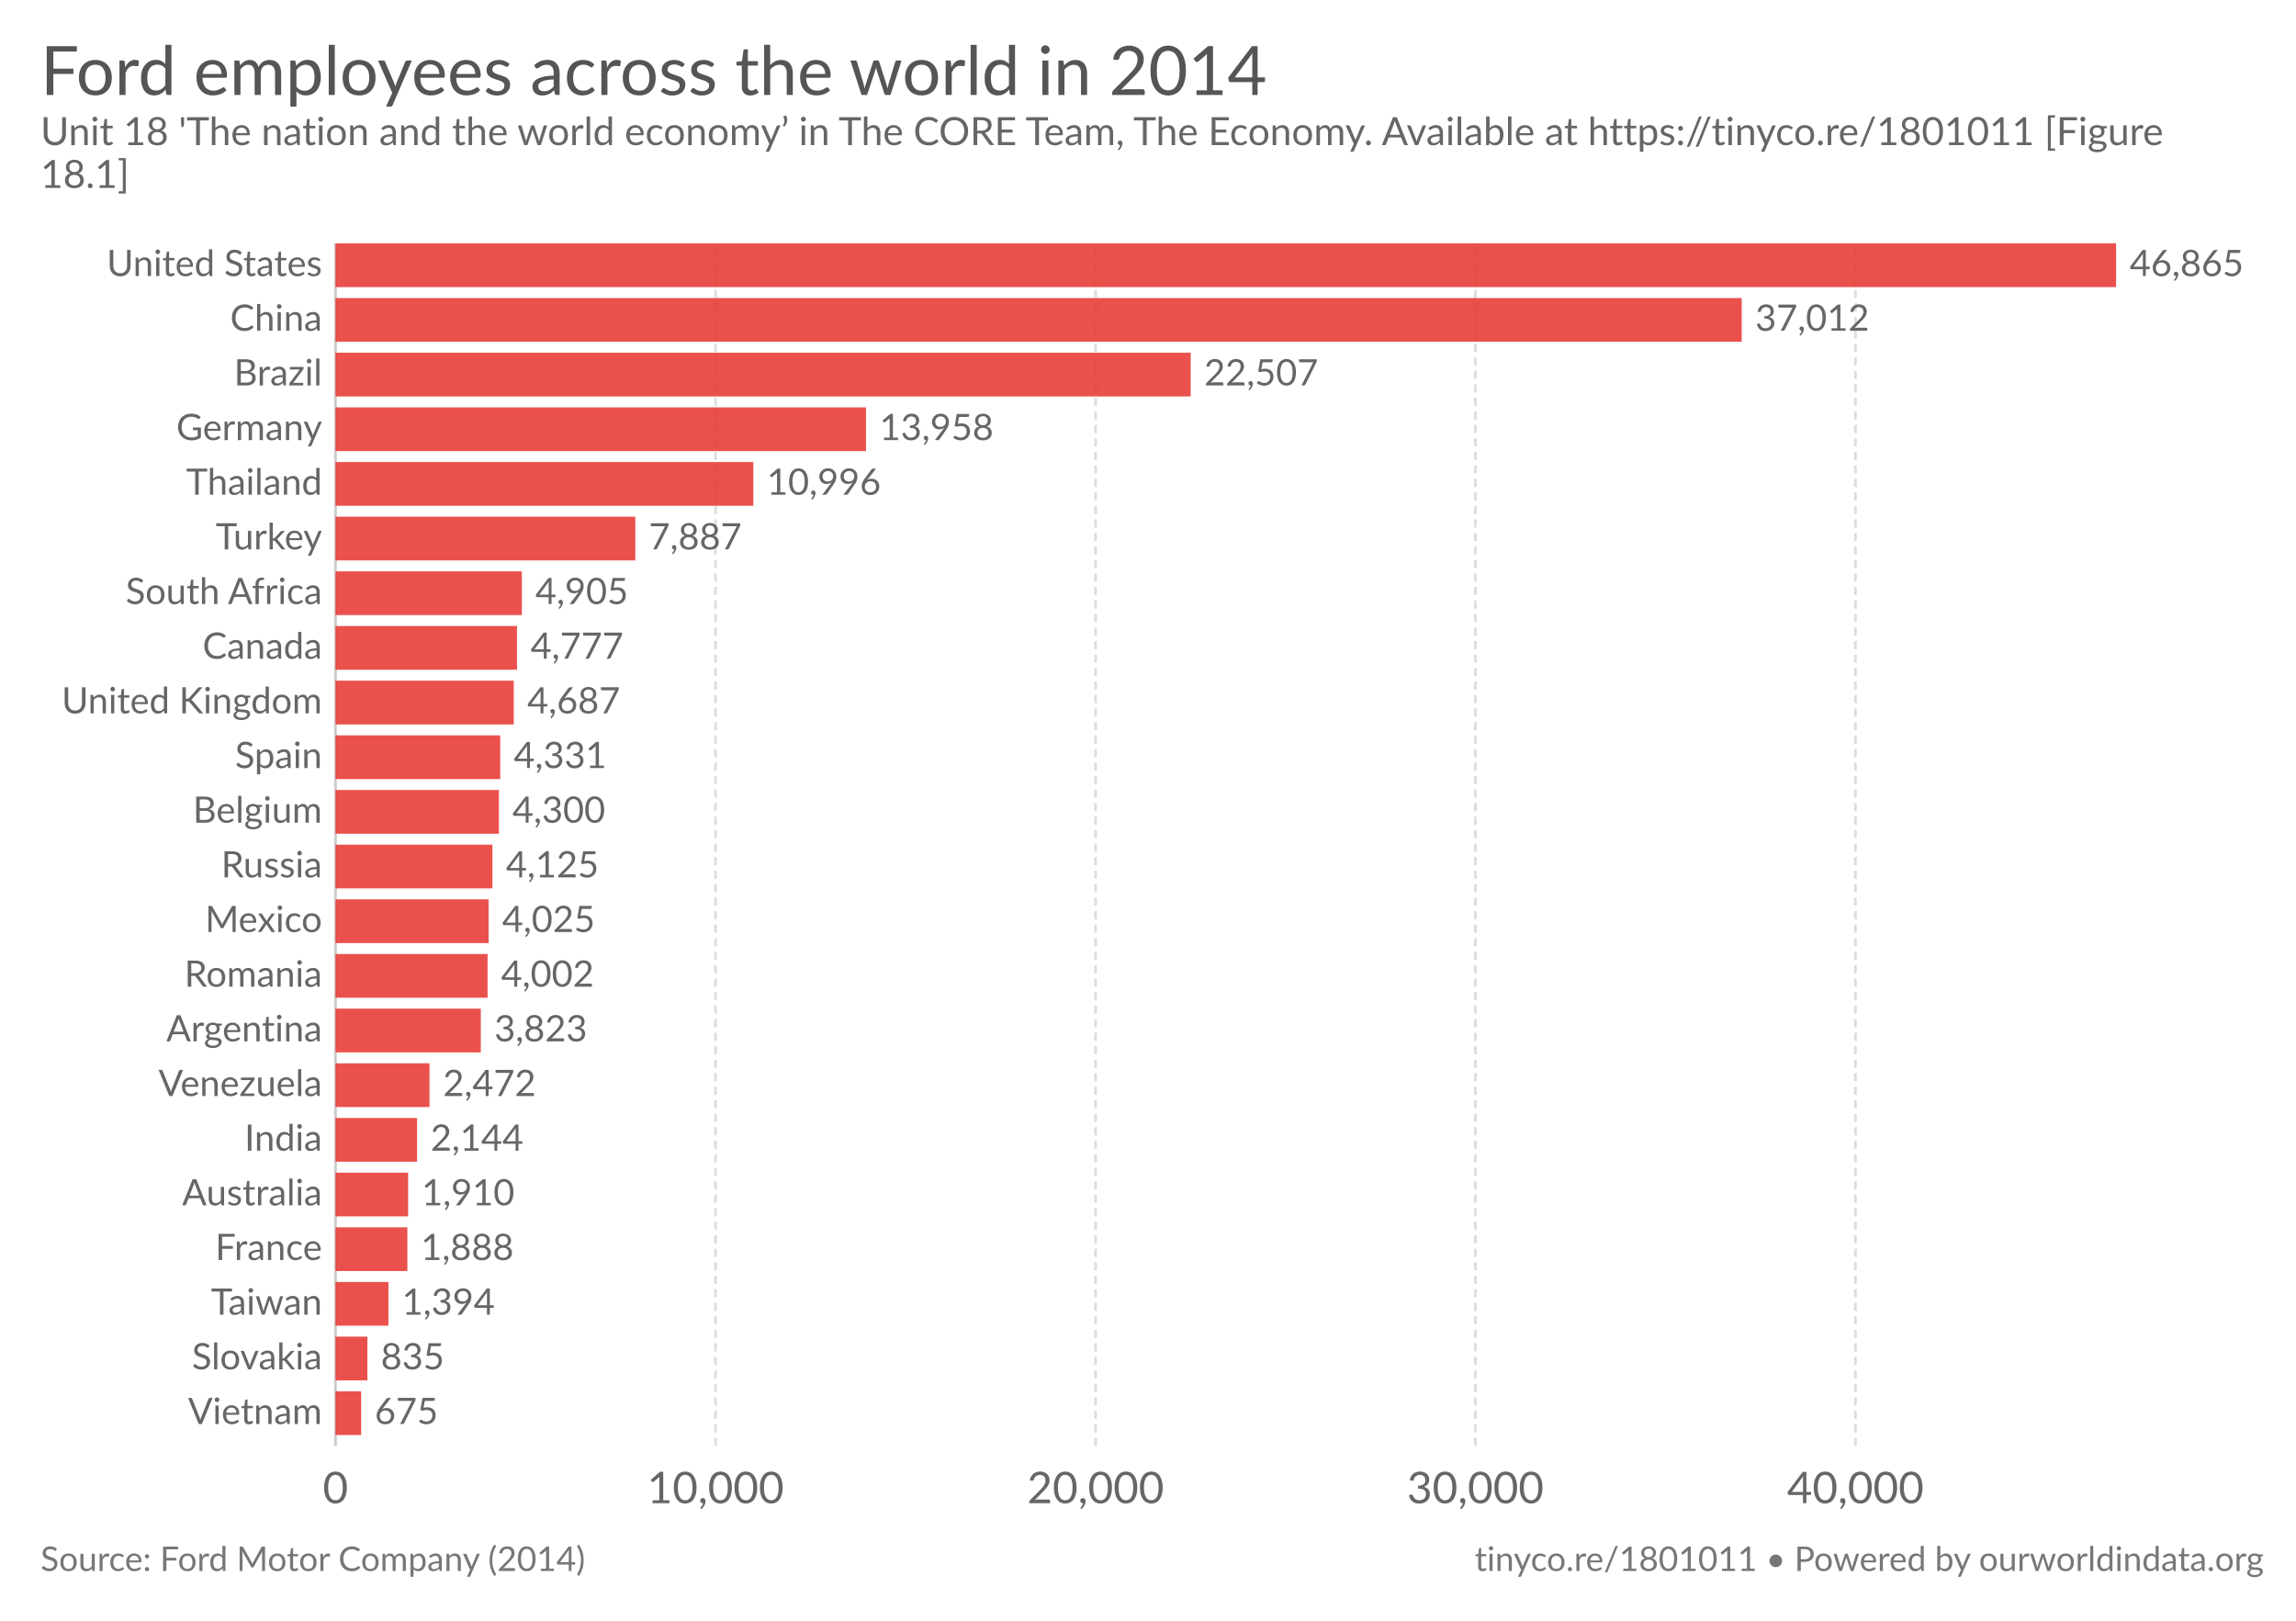
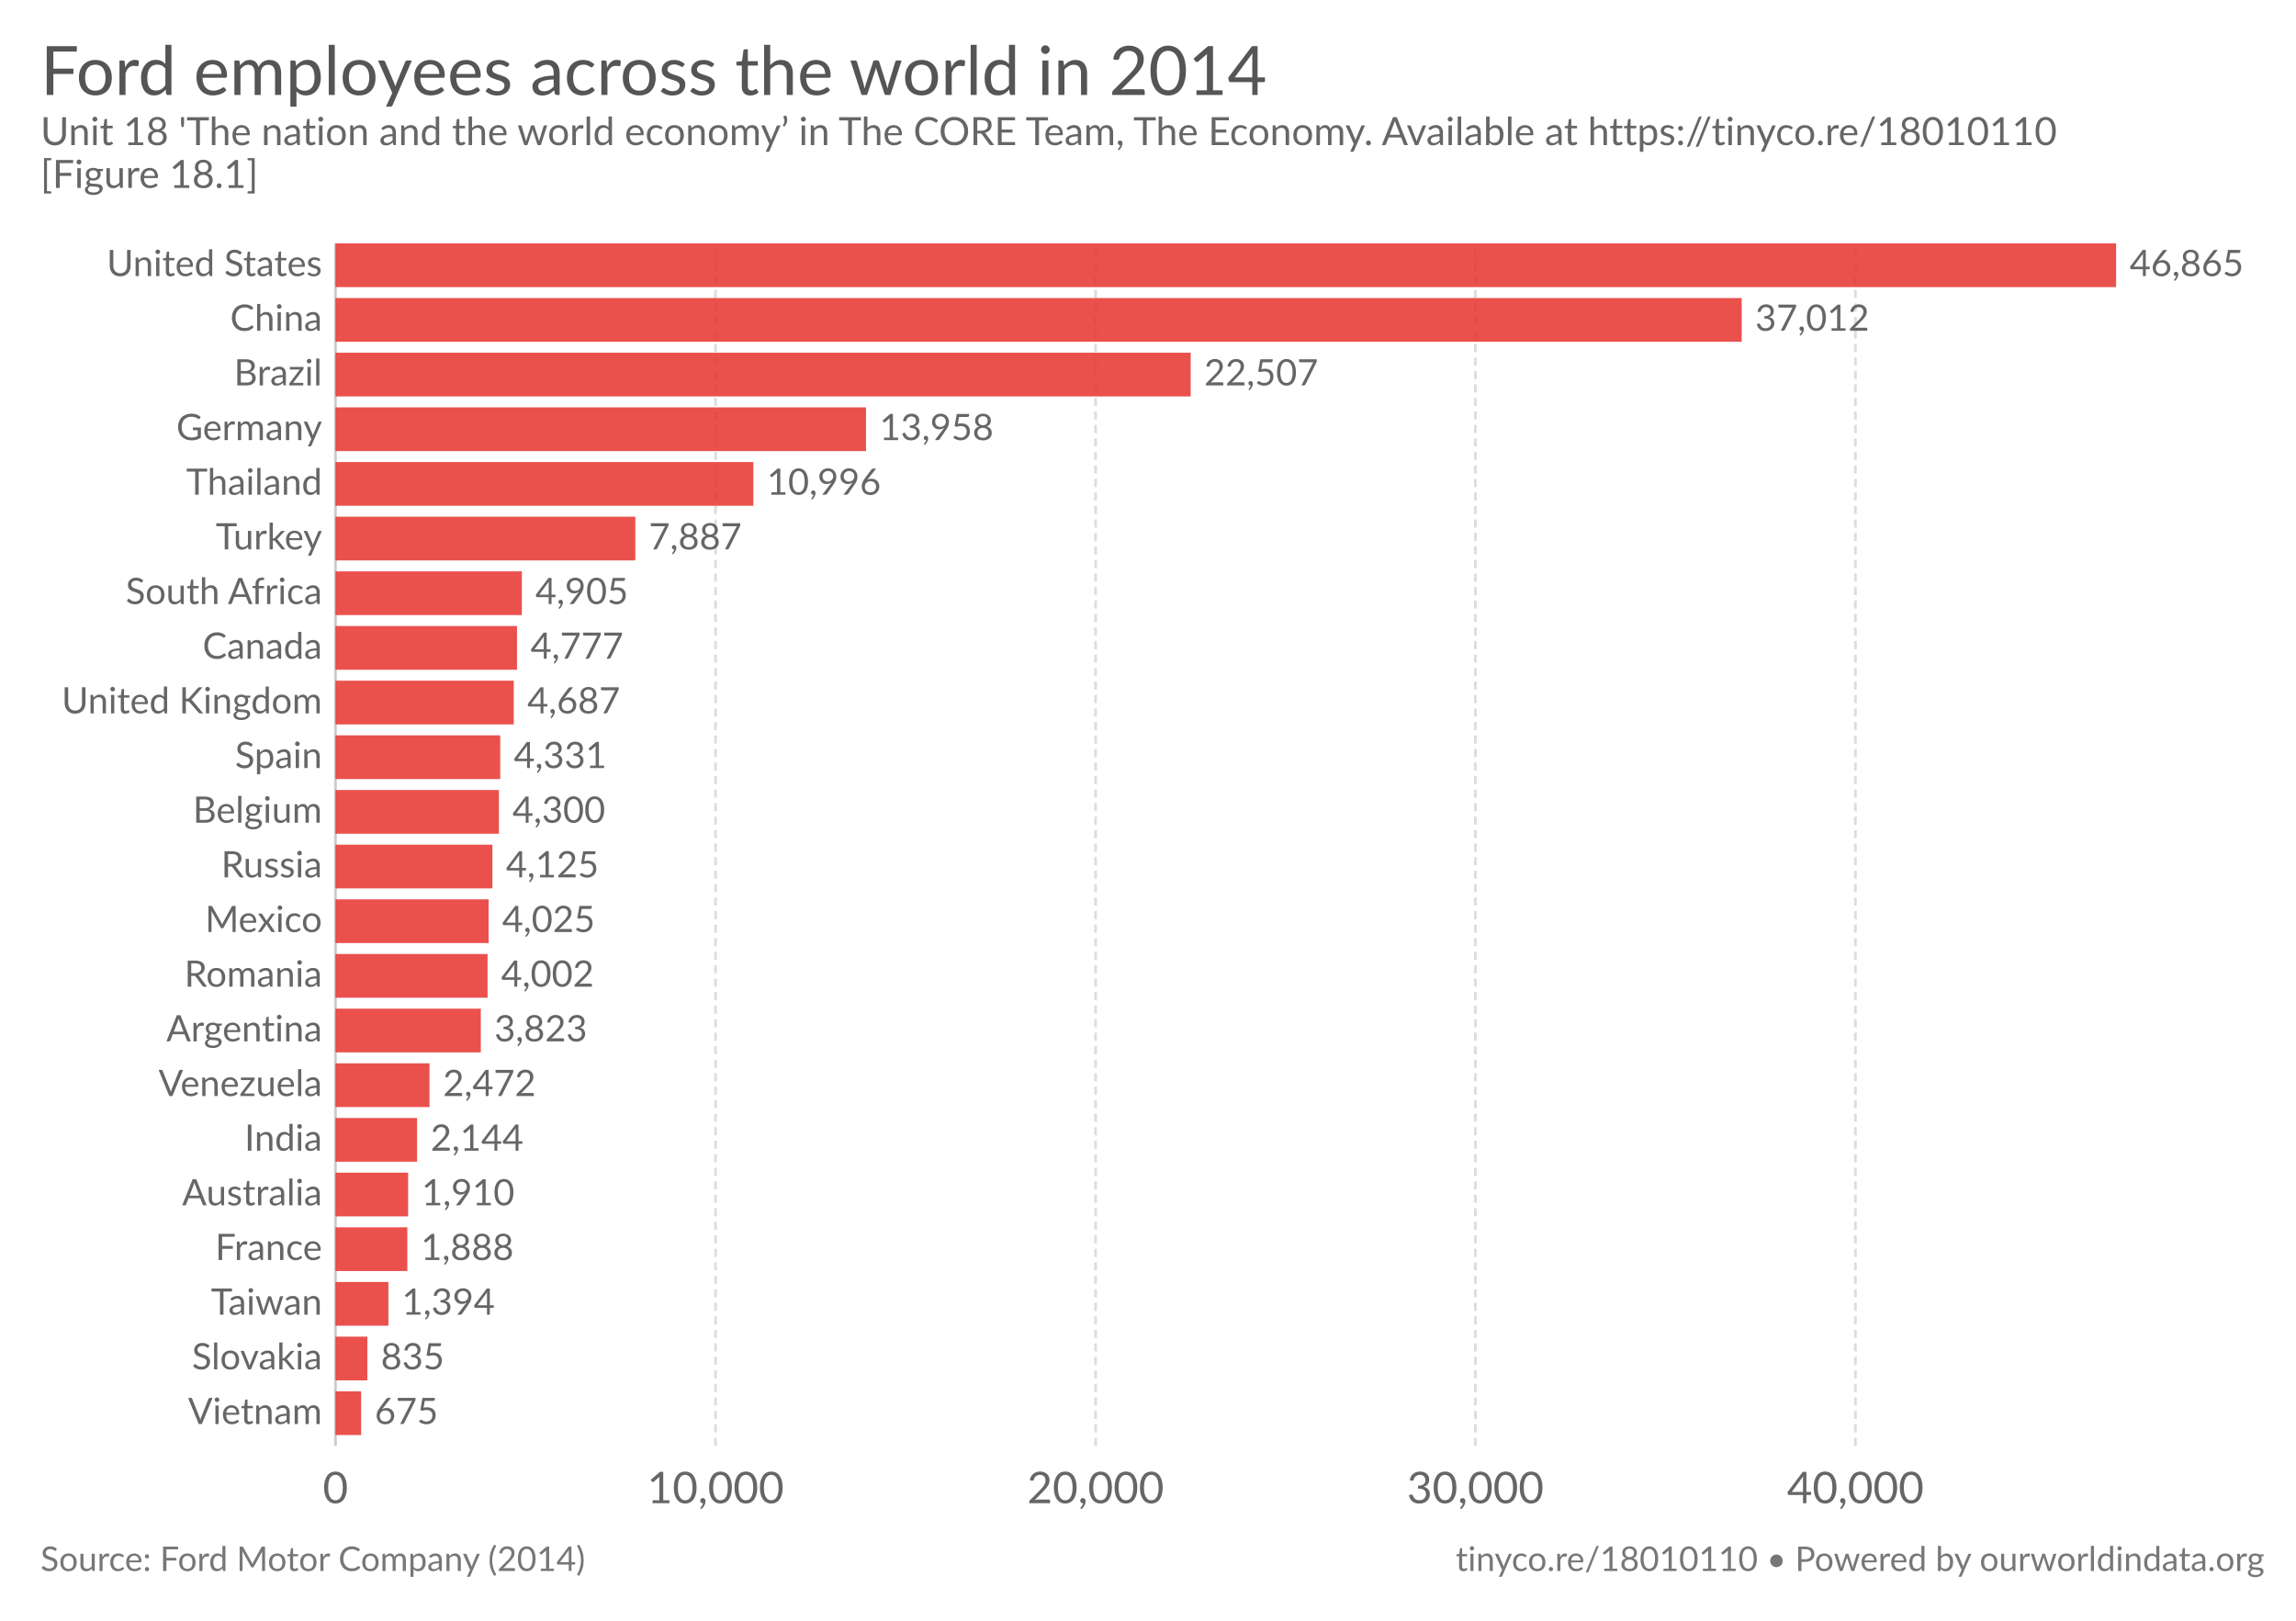
<svg xmlns="http://www.w3.org/2000/svg" version="1.1" style="font-family:Lato, 'Helvetica Neue', Helvetica, Arial, sans-serif;font-size:18px;background-color:white;text-rendering:optimizeLegibility;-webkit-font-smoothing:antialiased" width="850" height="600">
  <g class="HeaderView">
    <a href="https://ourworldindata.org/grapher/ford-employees-across-the-world-in-2014" target="_blank">
      <text font-size="25.20" x="15.0" y="35.2" fill="#555">
        <tspan x="15" y="35.16">Ford employees across the world in 2014</tspan>
      </text>
    </a>
    <text font-size="14.40" x="15.0" y="53.7" fill="#666">
-       <tspan x="15" y="53.72">Unit 18 'The nation and the world economy’ in The CORE Team, The Economy. Available at https://tinyco.re/1801011 [Figure</tspan>
-       <tspan x="15" y="69.56">18.1]</tspan>
+       <tspan x="15" y="53.72">Unit 18 'The nation and the world economy’ in The CORE Team, The Economy. Available at https://tinyco.re/18010110</tspan>
+       <tspan x="15" y="69.56">[Figure 18.1]</tspan>
    </text>
  </g>
  <g class="DiscreteBarChart">
    <rect x="15" y="90.1" width="810" height="466.4" opacity="0" fill="rgba(255,255,255,0)" />
    <g class="HorizontalAxis">
      <text x="124.2" y="556.5" fill="#666" text-anchor="middle" font-size="16.2">0</text>
      <text x="264.9" y="556.5" fill="#666" text-anchor="middle" font-size="16.2">10,000</text>
      <text x="405.6" y="556.5" fill="#666" text-anchor="middle" font-size="16.2">20,000</text>
      <text x="546.2" y="556.5" fill="#666" text-anchor="middle" font-size="16.2">30,000</text>
      <text x="686.9" y="556.5" fill="#666" text-anchor="middle" font-size="16.2">40,000</text>
    </g>
    <g class="AxisGridLines">
      <line x1="124.2" y1="535.30" x2="124.2" y2="90.10" stroke="#ccc" />
      <line x1="264.9" y1="535.30" x2="264.9" y2="90.10" stroke="#ddd" stroke-dasharray="3,2" />
      <line x1="405.6" y1="535.30" x2="405.6" y2="90.10" stroke="#ddd" stroke-dasharray="3,2" />
      <line x1="546.2" y1="535.30" x2="546.2" y2="90.10" stroke="#ddd" stroke-dasharray="3,2" />
      <line x1="686.9" y1="535.30" x2="686.9" y2="90.10" stroke="#ddd" stroke-dasharray="3,2" />
    </g>
    <g class="bar">
      <text x="119.242" y="98.195" fill="#666" dominant-baseline="middle" text-anchor="end" font-size="13.5">United States</text>
      <rect x="124.2" y="90.1" width="659.2" height="16.189" fill="#e6332e" opacity="0.85" />
      <text x="788.4" y="98.195" fill="#666" dominant-baseline="middle" text-anchor="start" font-size="13.5">46,865</text>
    </g>
    <g class="bar">
      <text x="119.242" y="118.431" fill="#666" dominant-baseline="middle" text-anchor="end" font-size="13.5">China</text>
      <rect x="124.2" y="110.336" width="520.6" height="16.189" fill="#e6332e" opacity="0.85" />
      <text x="649.8" y="118.431" fill="#666" dominant-baseline="middle" text-anchor="start" font-size="13.5">37,012</text>
    </g>
    <g class="bar">
      <text x="119.242" y="138.667" fill="#666" dominant-baseline="middle" text-anchor="end" font-size="13.5">Brazil</text>
      <rect x="124.2" y="130.573" width="316.6" height="16.189" fill="#e6332e" opacity="0.85" />
      <text x="445.8" y="138.667" fill="#666" dominant-baseline="middle" text-anchor="start" font-size="13.5">22,507</text>
    </g>
    <g class="bar">
      <text x="119.242" y="158.904" fill="#666" dominant-baseline="middle" text-anchor="end" font-size="13.5">Germany</text>
      <rect x="124.2" y="150.809" width="196.4" height="16.189" fill="#e6332e" opacity="0.85" />
      <text x="325.6" y="158.904" fill="#666" dominant-baseline="middle" text-anchor="start" font-size="13.5">13,958</text>
    </g>
    <g class="bar">
      <text x="119.242" y="179.14" fill="#666" dominant-baseline="middle" text-anchor="end" font-size="13.5">Thailand</text>
      <rect x="124.2" y="171.045" width="154.7" height="16.189" fill="#e6332e" opacity="0.85" />
      <text x="283.9" y="179.14" fill="#666" dominant-baseline="middle" text-anchor="start" font-size="13.5">10,996</text>
    </g>
    <g class="bar">
      <text x="119.242" y="199.376" fill="#666" dominant-baseline="middle" text-anchor="end" font-size="13.5">Turkey</text>
      <rect x="124.2" y="191.282" width="111" height="16.189" fill="#e6332e" opacity="0.85" />
      <text x="240.2" y="199.376" fill="#666" dominant-baseline="middle" text-anchor="start" font-size="13.5">7,887</text>
    </g>
    <g class="bar">
      <text x="119.242" y="219.613" fill="#666" dominant-baseline="middle" text-anchor="end" font-size="13.5">South Africa</text>
      <rect x="124.2" y="211.518" width="69" height="16.189" fill="#e6332e" opacity="0.85" />
      <text x="198.2" y="219.613" fill="#666" dominant-baseline="middle" text-anchor="start" font-size="13.5">4,905</text>
    </g>
    <g class="bar">
      <text x="119.242" y="239.849" fill="#666" dominant-baseline="middle" text-anchor="end" font-size="13.5">Canada</text>
      <rect x="124.2" y="231.755" width="67.2" height="16.189" fill="#e6332e" opacity="0.85" />
      <text x="196.4" y="239.849" fill="#666" dominant-baseline="middle" text-anchor="start" font-size="13.5">4,777</text>
    </g>
    <g class="bar">
      <text x="119.242" y="260.085" fill="#666" dominant-baseline="middle" text-anchor="end" font-size="13.5">United Kingdom</text>
      <rect x="124.2" y="251.991" width="66" height="16.189" fill="#e6332e" opacity="0.85" />
      <text x="195.2" y="260.085" fill="#666" dominant-baseline="middle" text-anchor="start" font-size="13.5">4,687</text>
    </g>
    <g class="bar">
      <text x="119.242" y="280.322" fill="#666" dominant-baseline="middle" text-anchor="end" font-size="13.5">Spain</text>
      <rect x="124.2" y="272.227" width="61" height="16.189" fill="#e6332e" opacity="0.85" />
      <text x="190.2" y="280.322" fill="#666" dominant-baseline="middle" text-anchor="start" font-size="13.5">4,331</text>
    </g>
    <g class="bar">
      <text x="119.242" y="300.558" fill="#666" dominant-baseline="middle" text-anchor="end" font-size="13.5">Belgium</text>
      <rect x="124.2" y="292.464" width="60.5" height="16.189" fill="#e6332e" opacity="0.85" />
      <text x="189.7" y="300.558" fill="#666" dominant-baseline="middle" text-anchor="start" font-size="13.5">4,300</text>
    </g>
    <g class="bar">
      <text x="119.242" y="320.795" fill="#666" dominant-baseline="middle" text-anchor="end" font-size="13.5">Russia</text>
      <rect x="124.2" y="312.7" width="58.1" height="16.189" fill="#e6332e" opacity="0.85" />
      <text x="187.3" y="320.795" fill="#666" dominant-baseline="middle" text-anchor="start" font-size="13.5">4,125</text>
    </g>
    <g class="bar">
      <text x="119.242" y="341.031" fill="#666" dominant-baseline="middle" text-anchor="end" font-size="13.5">Mexico</text>
      <rect x="124.2" y="332.936" width="56.7" height="16.189" fill="#e6332e" opacity="0.85" />
      <text x="185.9" y="341.031" fill="#666" dominant-baseline="middle" text-anchor="start" font-size="13.5">4,025</text>
    </g>
    <g class="bar">
      <text x="119.242" y="361.267" fill="#666" dominant-baseline="middle" text-anchor="end" font-size="13.5">Romania</text>
      <rect x="124.2" y="353.173" width="56.3" height="16.189" fill="#e6332e" opacity="0.85" />
      <text x="185.5" y="361.267" fill="#666" dominant-baseline="middle" text-anchor="start" font-size="13.5">4,002</text>
    </g>
    <g class="bar">
      <text x="119.242" y="381.504" fill="#666" dominant-baseline="middle" text-anchor="end" font-size="13.5">Argentina</text>
      <rect x="124.2" y="373.409" width="53.8" height="16.189" fill="#e6332e" opacity="0.85" />
      <text x="183" y="381.504" fill="#666" dominant-baseline="middle" text-anchor="start" font-size="13.5">3,823</text>
    </g>
    <g class="bar">
      <text x="119.242" y="401.74" fill="#666" dominant-baseline="middle" text-anchor="end" font-size="13.5">Venezuela</text>
      <rect x="124.2" y="393.645" width="34.8" height="16.189" fill="#e6332e" opacity="0.85" />
      <text x="164" y="401.74" fill="#666" dominant-baseline="middle" text-anchor="start" font-size="13.5">2,472</text>
    </g>
    <g class="bar">
      <text x="119.242" y="421.976" fill="#666" dominant-baseline="middle" text-anchor="end" font-size="13.5">India</text>
      <rect x="124.2" y="413.882" width="30.2" height="16.189" fill="#e6332e" opacity="0.85" />
      <text x="159.4" y="421.976" fill="#666" dominant-baseline="middle" text-anchor="start" font-size="13.5">2,144</text>
    </g>
    <g class="bar">
      <text x="119.242" y="442.213" fill="#666" dominant-baseline="middle" text-anchor="end" font-size="13.5">Australia</text>
      <rect x="124.2" y="434.118" width="26.9" height="16.189" fill="#e6332e" opacity="0.85" />
      <text x="156.1" y="442.213" fill="#666" dominant-baseline="middle" text-anchor="start" font-size="13.5">1,910</text>
    </g>
    <g class="bar">
      <text x="119.242" y="462.449" fill="#666" dominant-baseline="middle" text-anchor="end" font-size="13.5">France</text>
      <rect x="124.2" y="454.355" width="26.6" height="16.189" fill="#e6332e" opacity="0.85" />
      <text x="155.8" y="462.449" fill="#666" dominant-baseline="middle" text-anchor="start" font-size="13.5">1,888</text>
    </g>
    <g class="bar">
      <text x="119.242" y="482.685" fill="#666" dominant-baseline="middle" text-anchor="end" font-size="13.5">Taiwan</text>
      <rect x="124.2" y="474.591" width="19.6" height="16.189" fill="#e6332e" opacity="0.85" />
      <text x="148.8" y="482.685" fill="#666" dominant-baseline="middle" text-anchor="start" font-size="13.5">1,394</text>
    </g>
    <g class="bar">
      <text x="119.242" y="502.922" fill="#666" dominant-baseline="middle" text-anchor="end" font-size="13.5">Slovakia</text>
      <rect x="124.2" y="494.827" width="11.8" height="16.189" fill="#e6332e" opacity="0.85" />
      <text x="141" y="502.922" fill="#666" dominant-baseline="middle" text-anchor="start" font-size="13.5">835</text>
    </g>
    <g class="bar">
      <text x="119.242" y="523.158" fill="#666" dominant-baseline="middle" text-anchor="end" font-size="13.5">Vietnam</text>
      <rect x="124.2" y="515.064" width="9.5" height="16.189" fill="#e6332e" opacity="0.85" />
      <text x="138.7" y="523.158" fill="#666" dominant-baseline="middle" text-anchor="start" font-size="13.5">675</text>
    </g>
  </g>
  <g class="SourcesFooter" style="fill:#777">
    <g class="clickable" style="fill:#777">
      <text font-size="12.60" x="15.0" y="581.6">
        <tspan x="15" y="581.58">Source: Ford Motor Company (2014)</tspan>
      </text>
    </g>
-     <text font-size="12.60" x="546.0" y="581.6">
-       <tspan x="545.956" y="581.58">
-         <a target="_blank" style="fill: #777;" href="https://tinyco.re/1801011">tinyco.re/1801011</a> • <a href="https://ourworldindata.org" target="_blank">Powered by ourworldindata.org</a>
+     <text font-size="12.60" x="538.9" y="581.6">
+       <tspan x="538.9" y="581.58">
+         <a target="_blank" style="fill: #777;" href="https://tinyco.re/18010110">tinyco.re/18010110</a> • <a href="https://ourworldindata.org" target="_blank">Powered by ourworldindata.org</a>
      </tspan>
    </text>
  </g>
</svg>
